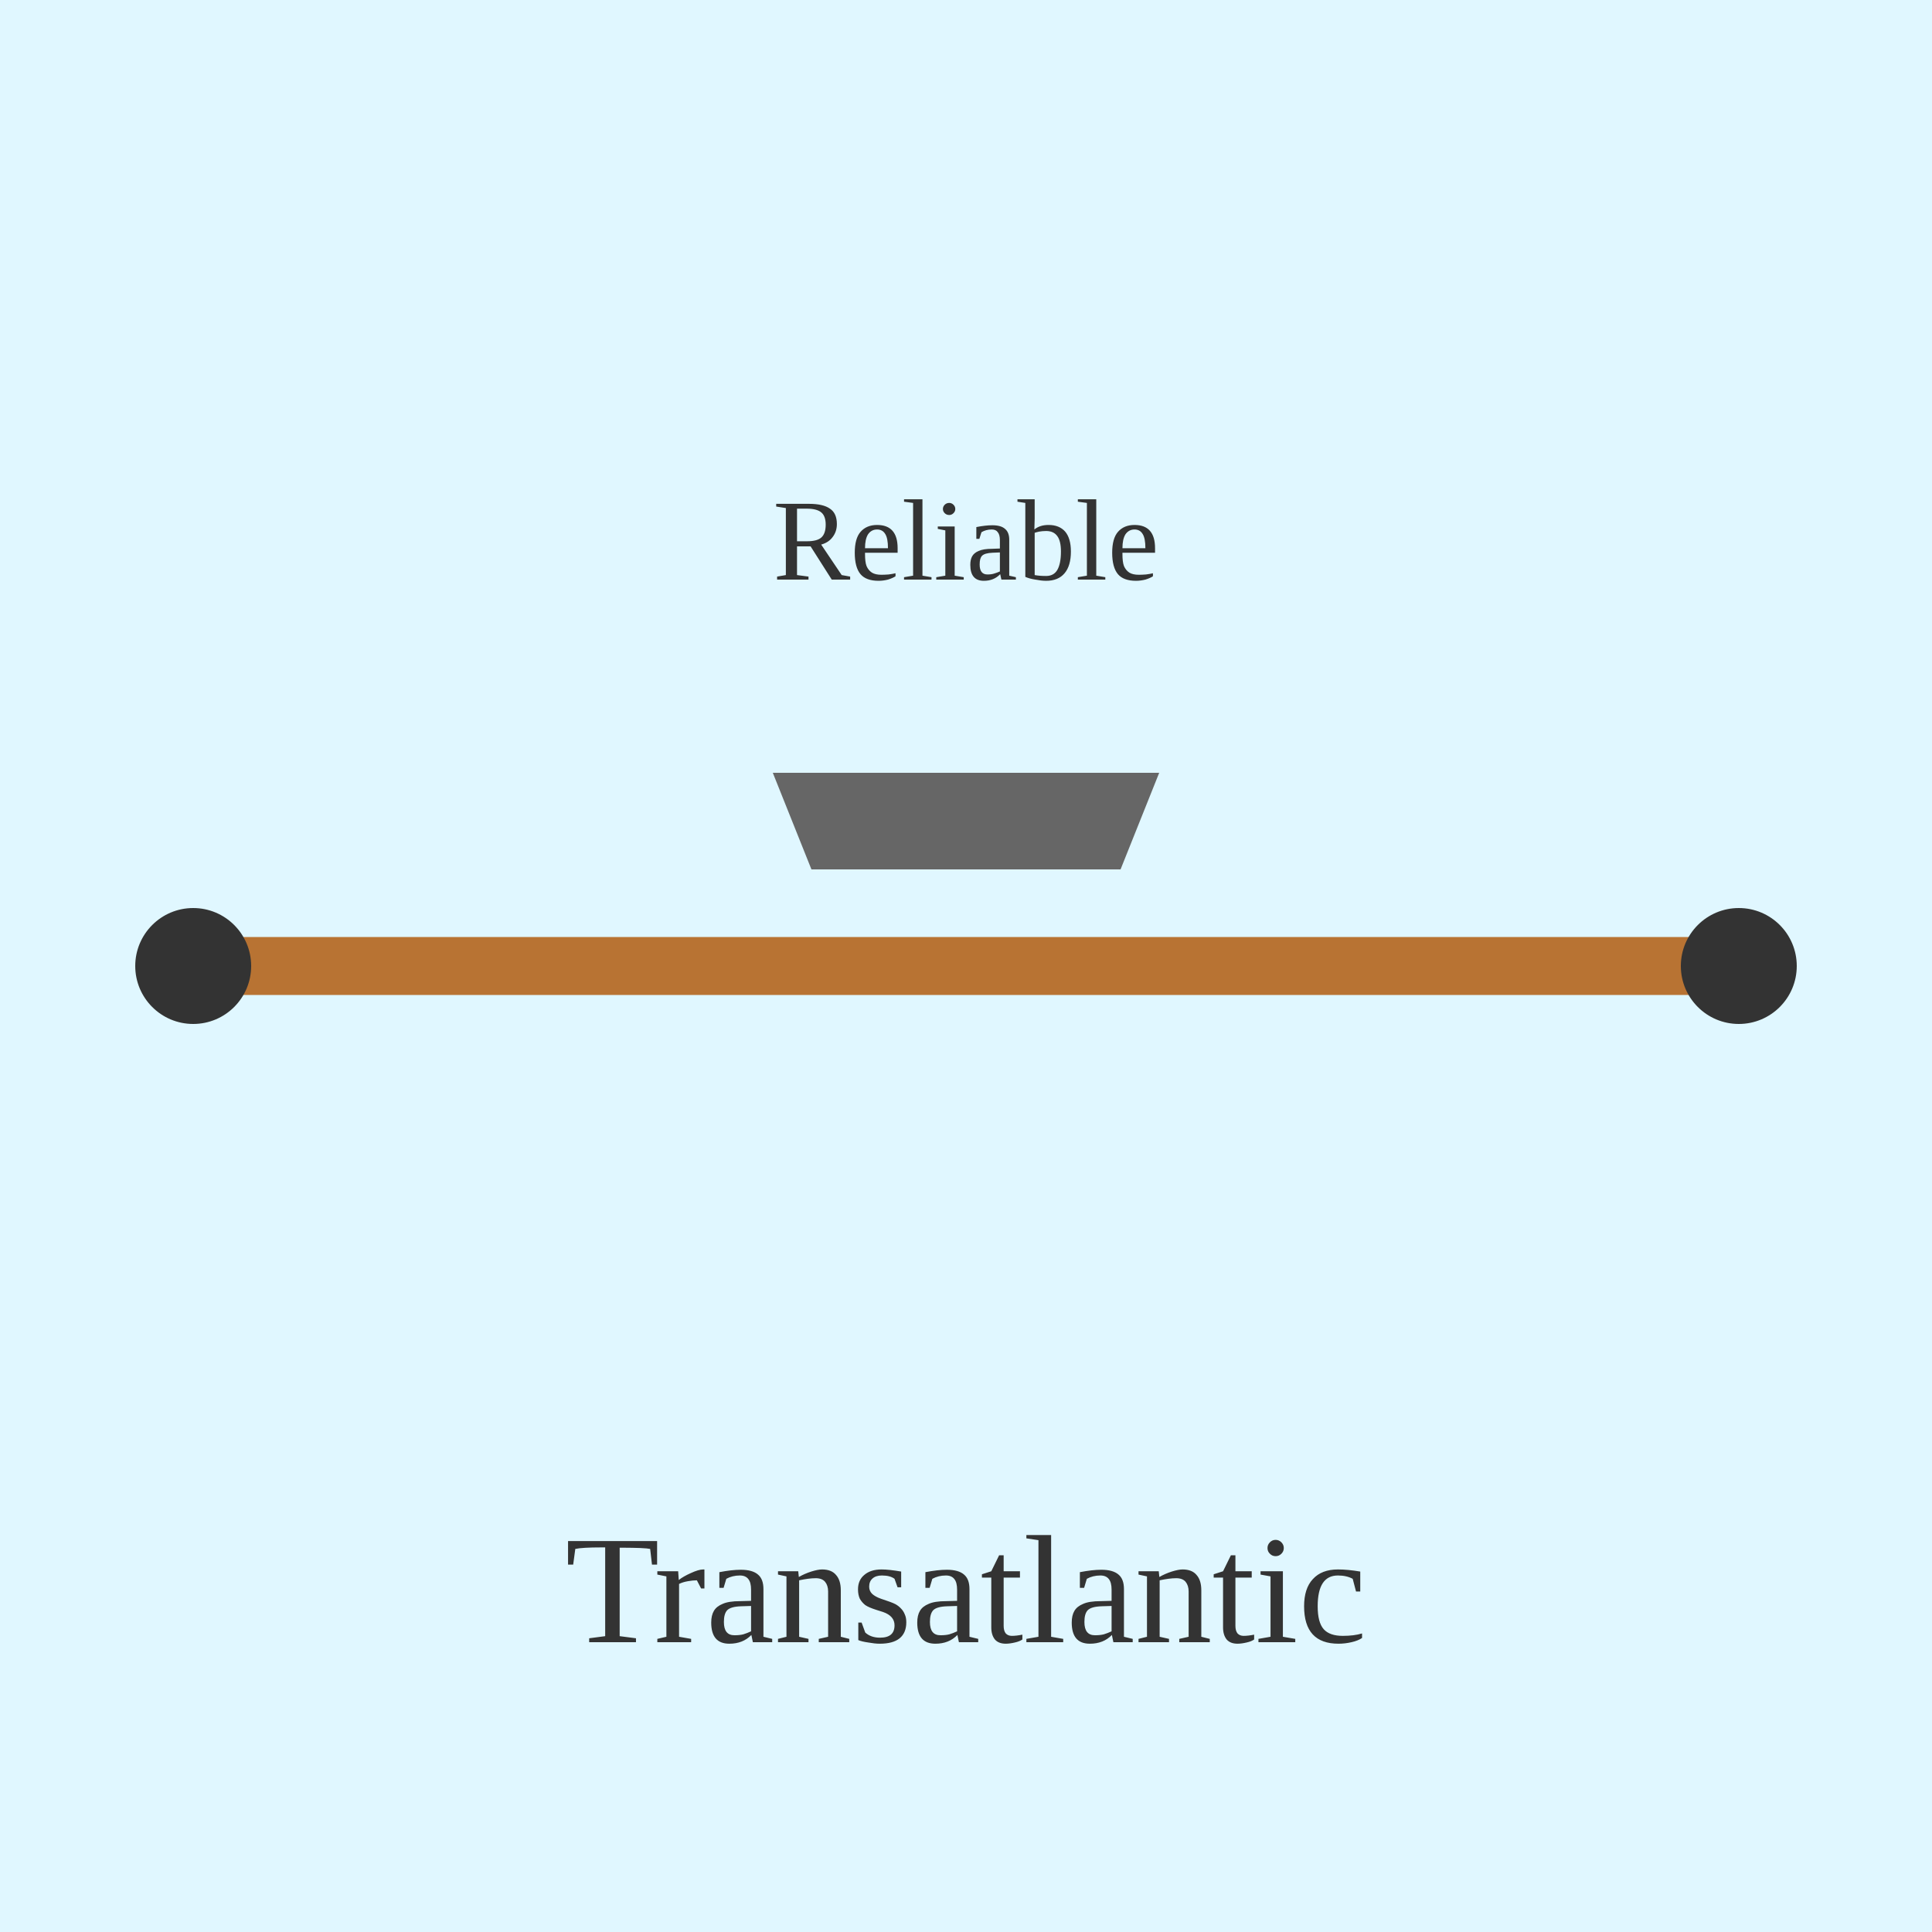
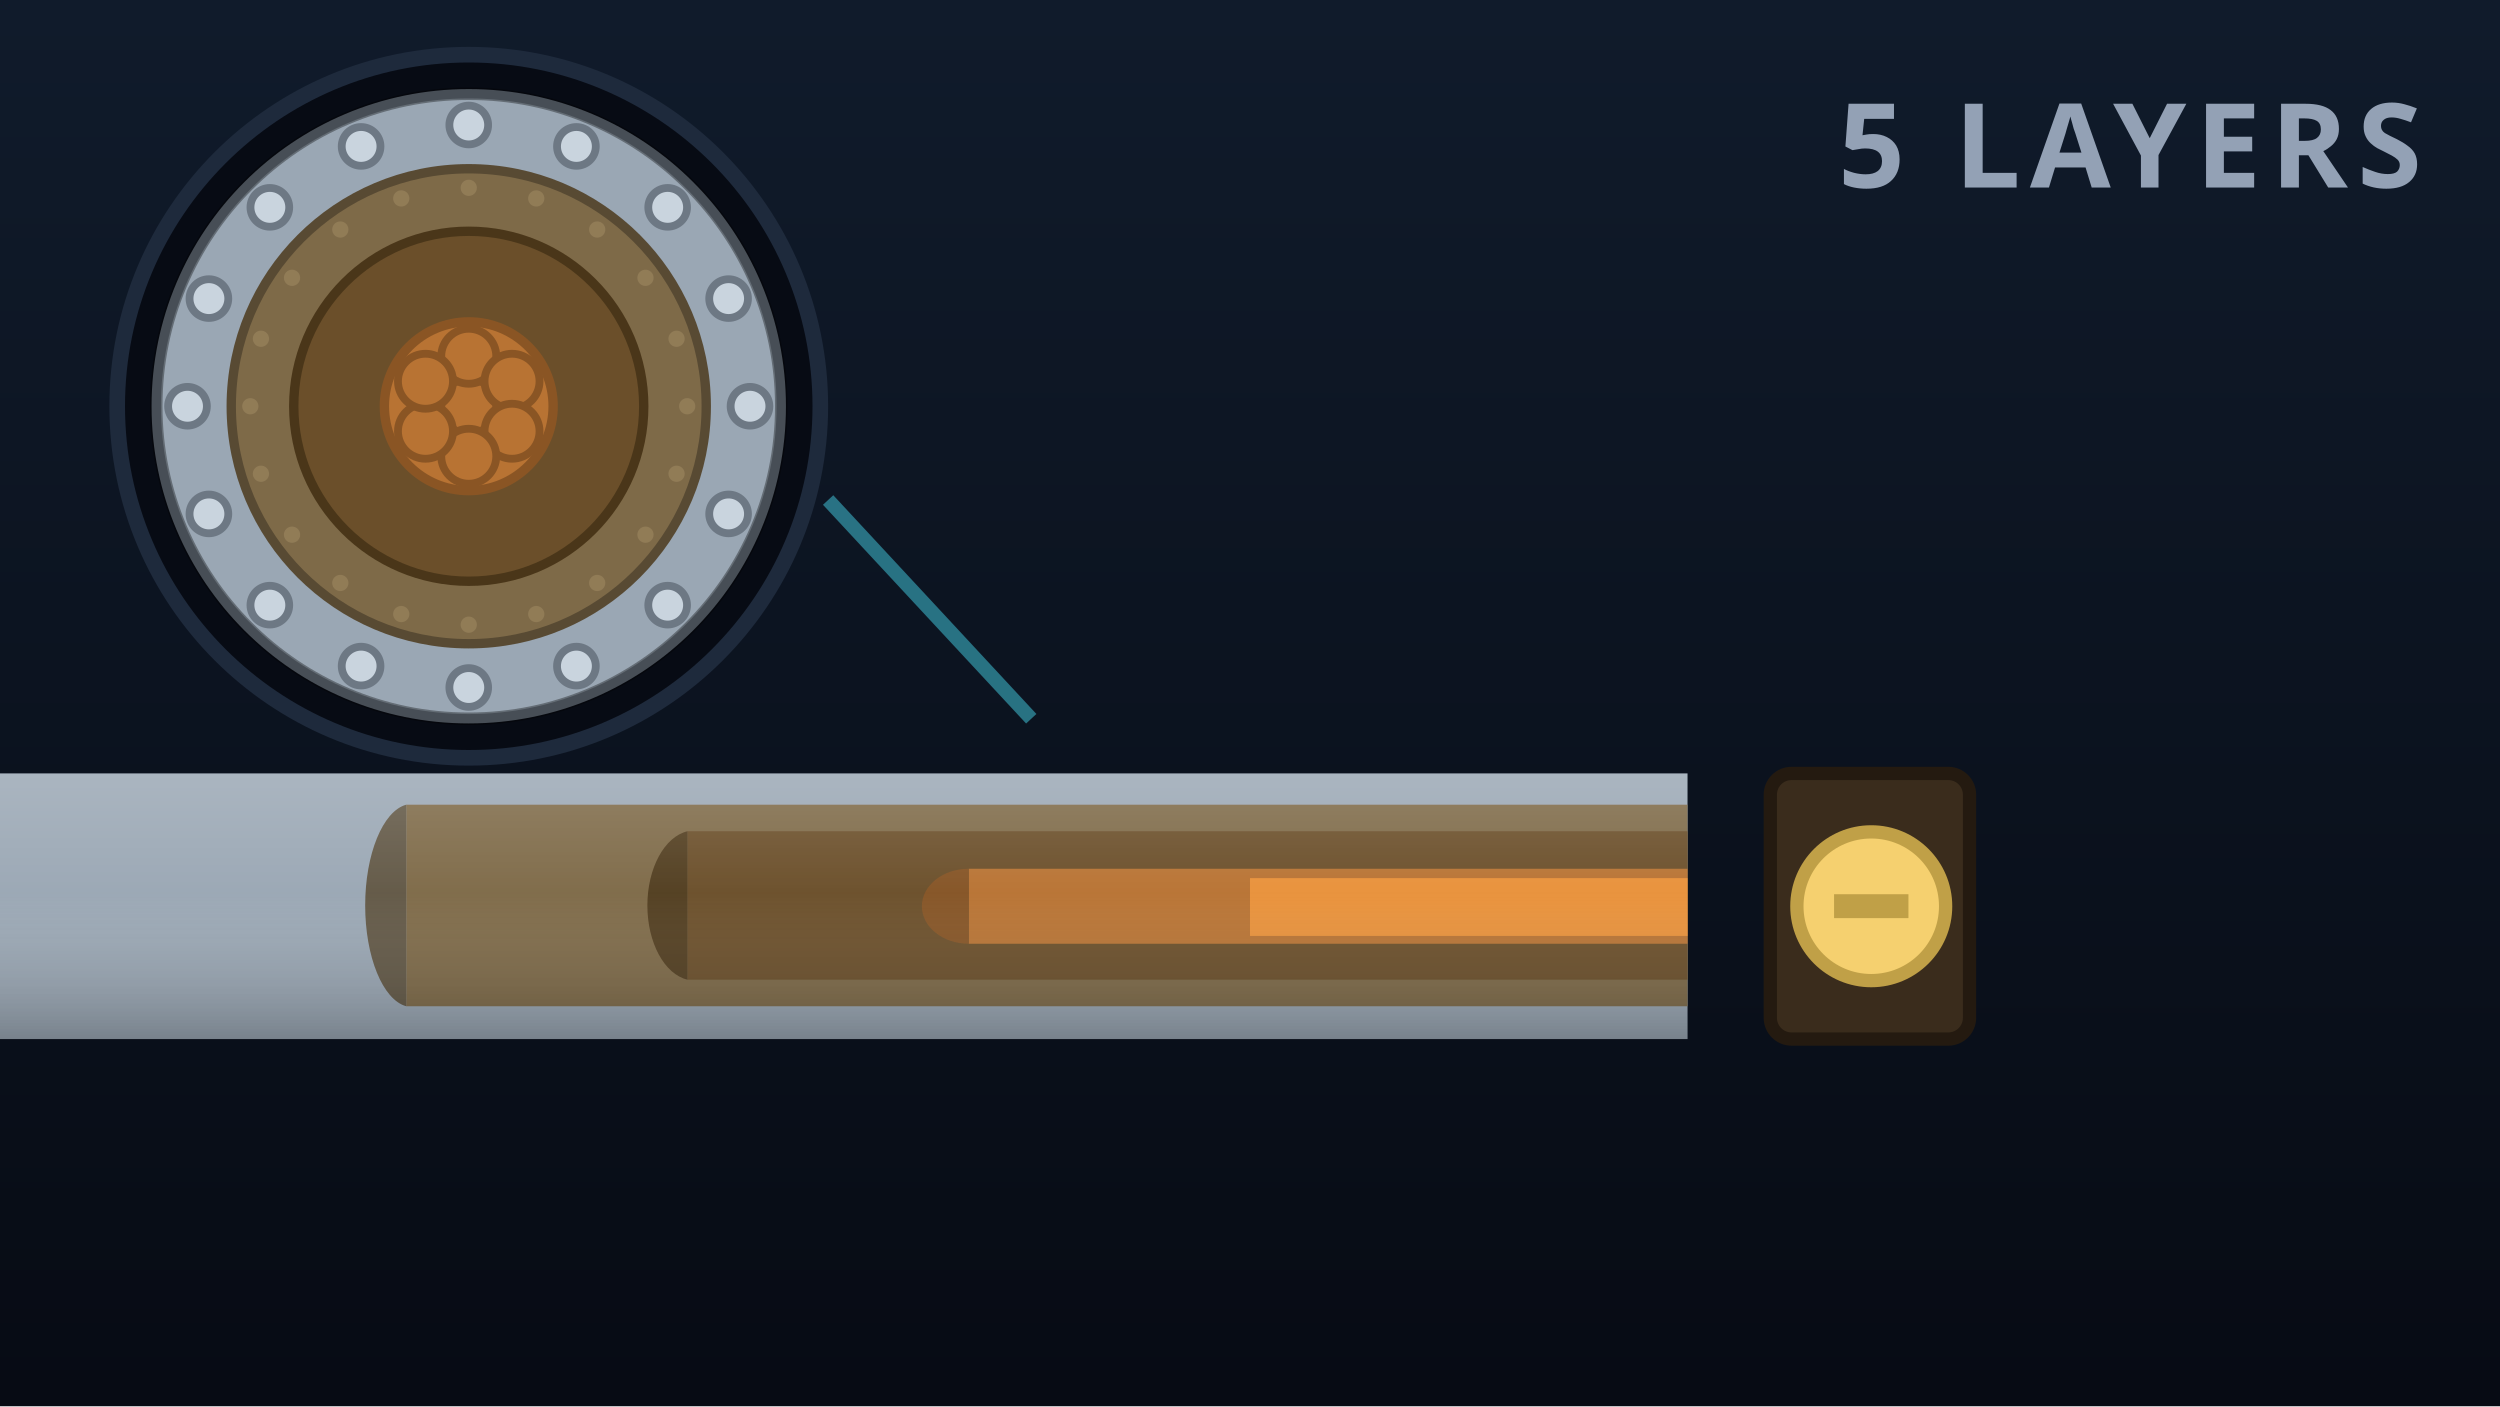
- <svg xmlns="http://www.w3.org/2000/svg" viewBox="0 0 100 100" width="100" height="100">
-   <rect width="100" height="100" fill="#e0f7ff" />
-   <path d="M10 50 L90 50" stroke="#b87333" stroke-width="3" />
-   <circle cx="10" cy="50" r="3" fill="#333" />
-   <circle cx="90" cy="50" r="3" fill="#333" />
-   <path d="M40 40 L60 40 L58 45 L42 45 Z" fill="#666" />
-   <text x="50" y="30" text-anchor="middle" font-size="6" fill="#333">Reliable</text>
-   <text x="50" y="85" text-anchor="middle" font-size="8" fill="#333">Transatlantic</text>
+ <svg xmlns="http://www.w3.org/2000/svg" viewBox="0 0 160 90" width="160" height="90" role="img">
+   <defs>
+     <linearGradient id="bg" x1="0" y1="0" x2="0" y2="1">
+       <stop offset="0%" stop-color="#101b2b" />
+       <stop offset="100%" stop-color="#070b14" />
+     </linearGradient>
+     <linearGradient id="sheen" x1="0" y1="0" x2="0" y2="1">
+       <stop offset="0%" stop-color="#ffffff" stop-opacity="0.16" />
+       <stop offset="45%" stop-color="#ffffff" stop-opacity="0.02" />
+       <stop offset="100%" stop-color="#000000" stop-opacity="0.22" />
+     </linearGradient>
+   </defs>
+   <rect width="160" height="90" fill="url(#bg)" />
+   <rect x="0" y="49.5" width="108" height="17" fill="#9aa7b4" />
+   <rect x="26" y="51.5" width="82" height="12.9" fill="#7e6a48" />
+   <path d="M26 51.5 a 3 6.5 0 0 0 0 12.9" fill="#584a33" opacity="0.85" />
+   <rect x="44" y="53.2" width="64" height="9.5" fill="#6b4f2a" />
+   <path d="M44 53.2 a 3 4.8 0 0 0 0 9.5" fill="#4a3619" opacity="0.85" />
+   <rect x="62" y="55.6" width="46" height="4.8" fill="#b87333" />
+   <path d="M62 55.6 a 3 2.4 0 0 0 0 4.8" fill="#8a5524" opacity="0.85" />
+   <rect x="80" y="56.2" width="28" height="3.7" fill="#e8913a" />
+   <rect x="0" y="49.5" width="108" height="17" fill="url(#sheen)" />
+   <g transform="translate(132.00,58.00)">
+     <rect x="-18.70" y="-8.50" width="12.75" height="17.00" rx="1.36" fill="#3a2c1c" stroke="#241a10" stroke-width="0.85" />
+     <circle cx="-12.24" cy="0" r="4.76" fill="#f5d06f" stroke="#c0a047" stroke-width="0.85" />
+     <rect x="-14.62" y="-0.77" width="4.76" height="1.53" fill="#c0a047" />
+   </g>
+   <circle cx="30" cy="26" r="22.5" fill="#070b14" stroke="#1e2a3c" stroke-width="1" />
+   <circle cx="30.00" cy="26.00" r="20.00" fill="#9aa7b4" stroke="#6d7884" stroke-width="0.60" />
+   <circle cx="30.00" cy="8.00" r="1.24" fill="#c9d4de" stroke="#6d7884" stroke-width="0.5" />
+   <circle cx="36.89" cy="9.37" r="1.24" fill="#c9d4de" stroke="#6d7884" stroke-width="0.5" />
+   <circle cx="42.73" cy="13.27" r="1.24" fill="#c9d4de" stroke="#6d7884" stroke-width="0.5" />
+   <circle cx="46.63" cy="19.11" r="1.24" fill="#c9d4de" stroke="#6d7884" stroke-width="0.5" />
+   <circle cx="48.00" cy="26.00" r="1.24" fill="#c9d4de" stroke="#6d7884" stroke-width="0.5" />
+   <circle cx="46.63" cy="32.89" r="1.24" fill="#c9d4de" stroke="#6d7884" stroke-width="0.5" />
+   <circle cx="42.73" cy="38.73" r="1.24" fill="#c9d4de" stroke="#6d7884" stroke-width="0.5" />
+   <circle cx="36.89" cy="42.63" r="1.24" fill="#c9d4de" stroke="#6d7884" stroke-width="0.5" />
+   <circle cx="30.00" cy="44.00" r="1.24" fill="#c9d4de" stroke="#6d7884" stroke-width="0.5" />
+   <circle cx="23.11" cy="42.63" r="1.24" fill="#c9d4de" stroke="#6d7884" stroke-width="0.5" />
+   <circle cx="17.27" cy="38.73" r="1.24" fill="#c9d4de" stroke="#6d7884" stroke-width="0.5" />
+   <circle cx="13.37" cy="32.89" r="1.24" fill="#c9d4de" stroke="#6d7884" stroke-width="0.5" />
+   <circle cx="12.00" cy="26.00" r="1.24" fill="#c9d4de" stroke="#6d7884" stroke-width="0.5" />
+   <circle cx="13.37" cy="19.11" r="1.24" fill="#c9d4de" stroke="#6d7884" stroke-width="0.5" />
+   <circle cx="17.27" cy="13.27" r="1.24" fill="#c9d4de" stroke="#6d7884" stroke-width="0.5" />
+   <circle cx="23.11" cy="9.37" r="1.24" fill="#c9d4de" stroke="#6d7884" stroke-width="0.5" />
+   <circle cx="30.00" cy="26.00" r="15.20" fill="#7e6a48" stroke="#584a33" stroke-width="0.60" />
+   <circle cx="30.00" cy="12.02" r="0.52" fill="#a08a63" opacity="0.55" />
+   <circle cx="34.32" cy="12.70" r="0.52" fill="#a08a63" opacity="0.55" />
+   <circle cx="38.22" cy="14.69" r="0.52" fill="#a08a63" opacity="0.55" />
+   <circle cx="41.31" cy="17.78" r="0.52" fill="#a08a63" opacity="0.55" />
+   <circle cx="43.30" cy="21.68" r="0.52" fill="#a08a63" opacity="0.55" />
+   <circle cx="43.98" cy="26.00" r="0.52" fill="#a08a63" opacity="0.55" />
+   <circle cx="43.30" cy="30.32" r="0.52" fill="#a08a63" opacity="0.55" />
+   <circle cx="41.31" cy="34.22" r="0.52" fill="#a08a63" opacity="0.55" />
+   <circle cx="38.22" cy="37.31" r="0.52" fill="#a08a63" opacity="0.55" />
+   <circle cx="34.32" cy="39.30" r="0.52" fill="#a08a63" opacity="0.55" />
+   <circle cx="30.00" cy="39.98" r="0.52" fill="#a08a63" opacity="0.55" />
+   <circle cx="25.68" cy="39.30" r="0.52" fill="#a08a63" opacity="0.55" />
+   <circle cx="21.78" cy="37.31" r="0.52" fill="#a08a63" opacity="0.55" />
+   <circle cx="18.69" cy="34.22" r="0.52" fill="#a08a63" opacity="0.55" />
+   <circle cx="16.70" cy="30.32" r="0.52" fill="#a08a63" opacity="0.55" />
+   <circle cx="16.02" cy="26.00" r="0.52" fill="#a08a63" opacity="0.55" />
+   <circle cx="16.70" cy="21.68" r="0.52" fill="#a08a63" opacity="0.55" />
+   <circle cx="18.69" cy="17.78" r="0.52" fill="#a08a63" opacity="0.55" />
+   <circle cx="21.78" cy="14.69" r="0.52" fill="#a08a63" opacity="0.55" />
+   <circle cx="25.68" cy="12.70" r="0.52" fill="#a08a63" opacity="0.55" />
+   <circle cx="30.00" cy="26.00" r="11.20" fill="#6b4f2a" stroke="#4a3619" stroke-width="0.60" />
+   <circle cx="30.00" cy="26.00" r="5.40" fill="#b87333" stroke="#8a5524" stroke-width="0.60" />
+   <circle cx="30.00" cy="26.00" r="1.76" fill="#b87333" stroke="#8a5524" stroke-width="0.5" />
+   <circle cx="30.00" cy="22.80" r="1.76" fill="#b87333" stroke="#8a5524" stroke-width="0.5" />
+   <circle cx="32.77" cy="24.40" r="1.76" fill="#b87333" stroke="#8a5524" stroke-width="0.5" />
+   <circle cx="32.77" cy="27.60" r="1.76" fill="#b87333" stroke="#8a5524" stroke-width="0.5" />
+   <circle cx="30.00" cy="29.20" r="1.76" fill="#b87333" stroke="#8a5524" stroke-width="0.5" />
+   <circle cx="27.23" cy="27.60" r="1.76" fill="#b87333" stroke="#8a5524" stroke-width="0.5" />
+   <circle cx="27.23" cy="24.40" r="1.76" fill="#b87333" stroke="#8a5524" stroke-width="0.5" />
+   <circle cx="30" cy="26" r="20" fill="none" stroke="#000" stroke-opacity="0.35" stroke-width="0.8" />
+   <path d="M53 32 L66 46" stroke="#3fbfd4" stroke-width="0.9" opacity="0.55" />
+   <text x="155" y="12" text-anchor="end" font-family="ui-sans-serif,system-ui,sans-serif" font-size="7.5" font-weight="700" fill="#93a1b5" letter-spacing="0.6">5 LAYERS</text>
</svg>
